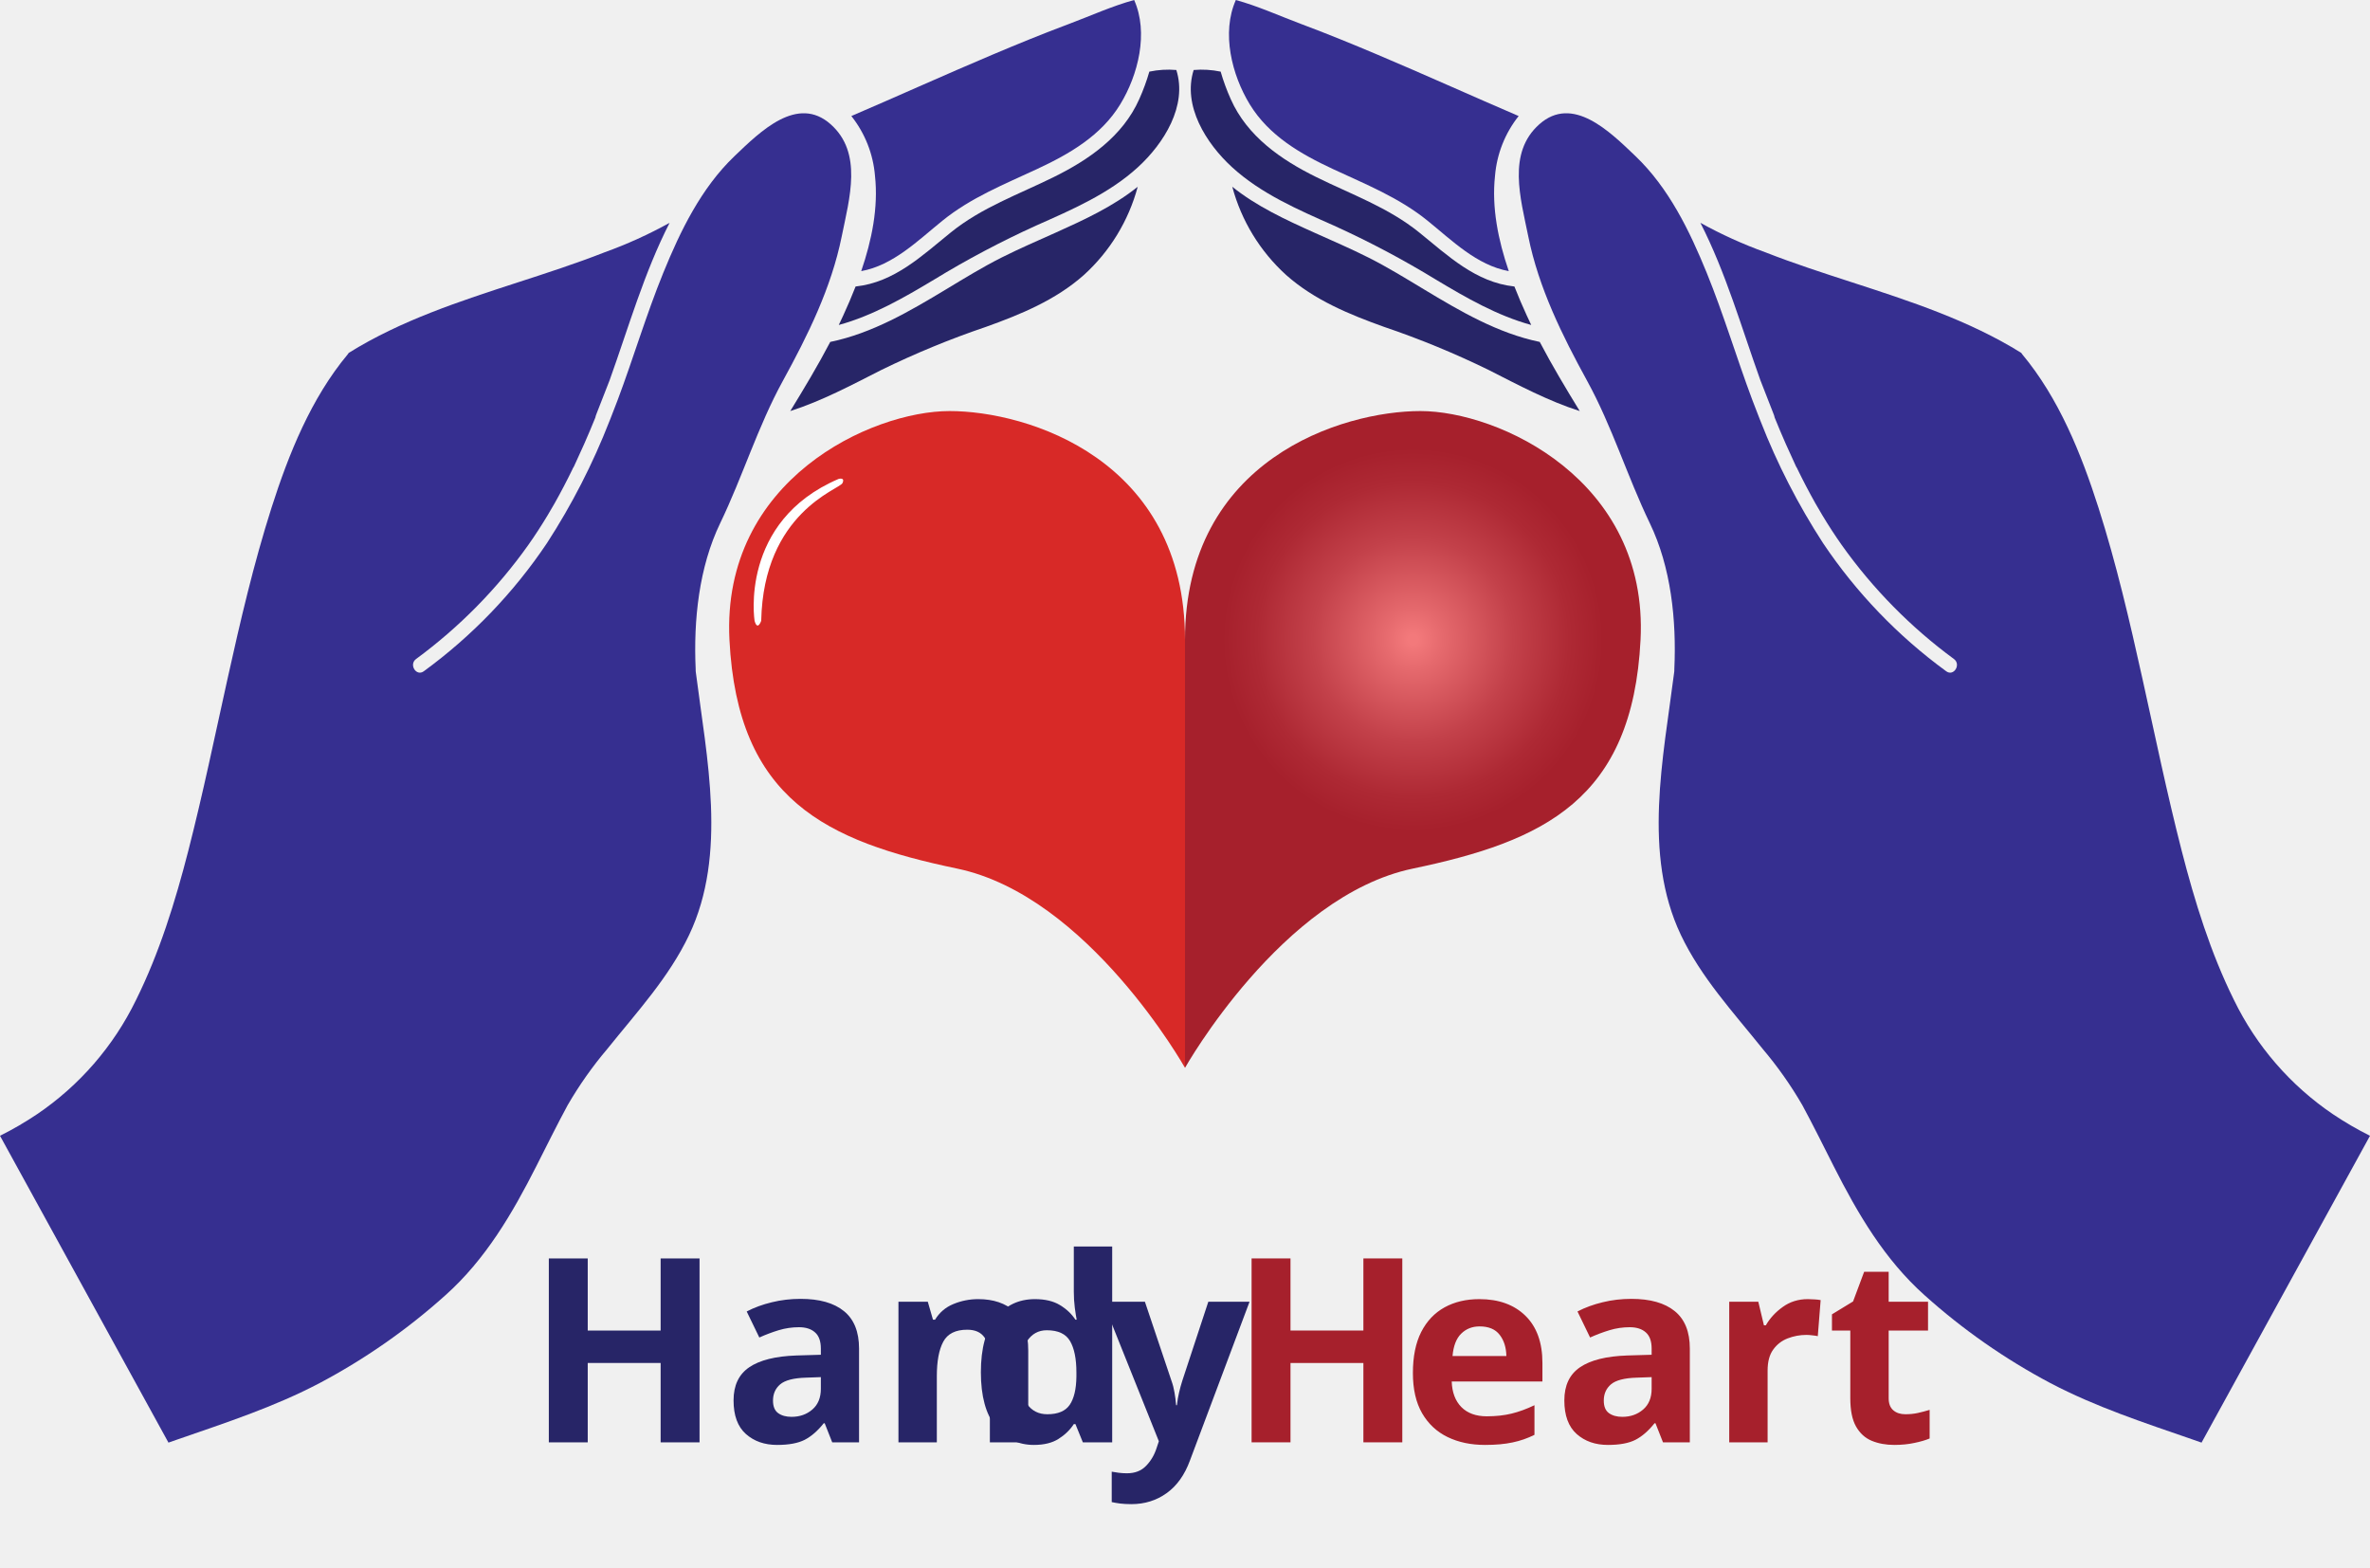
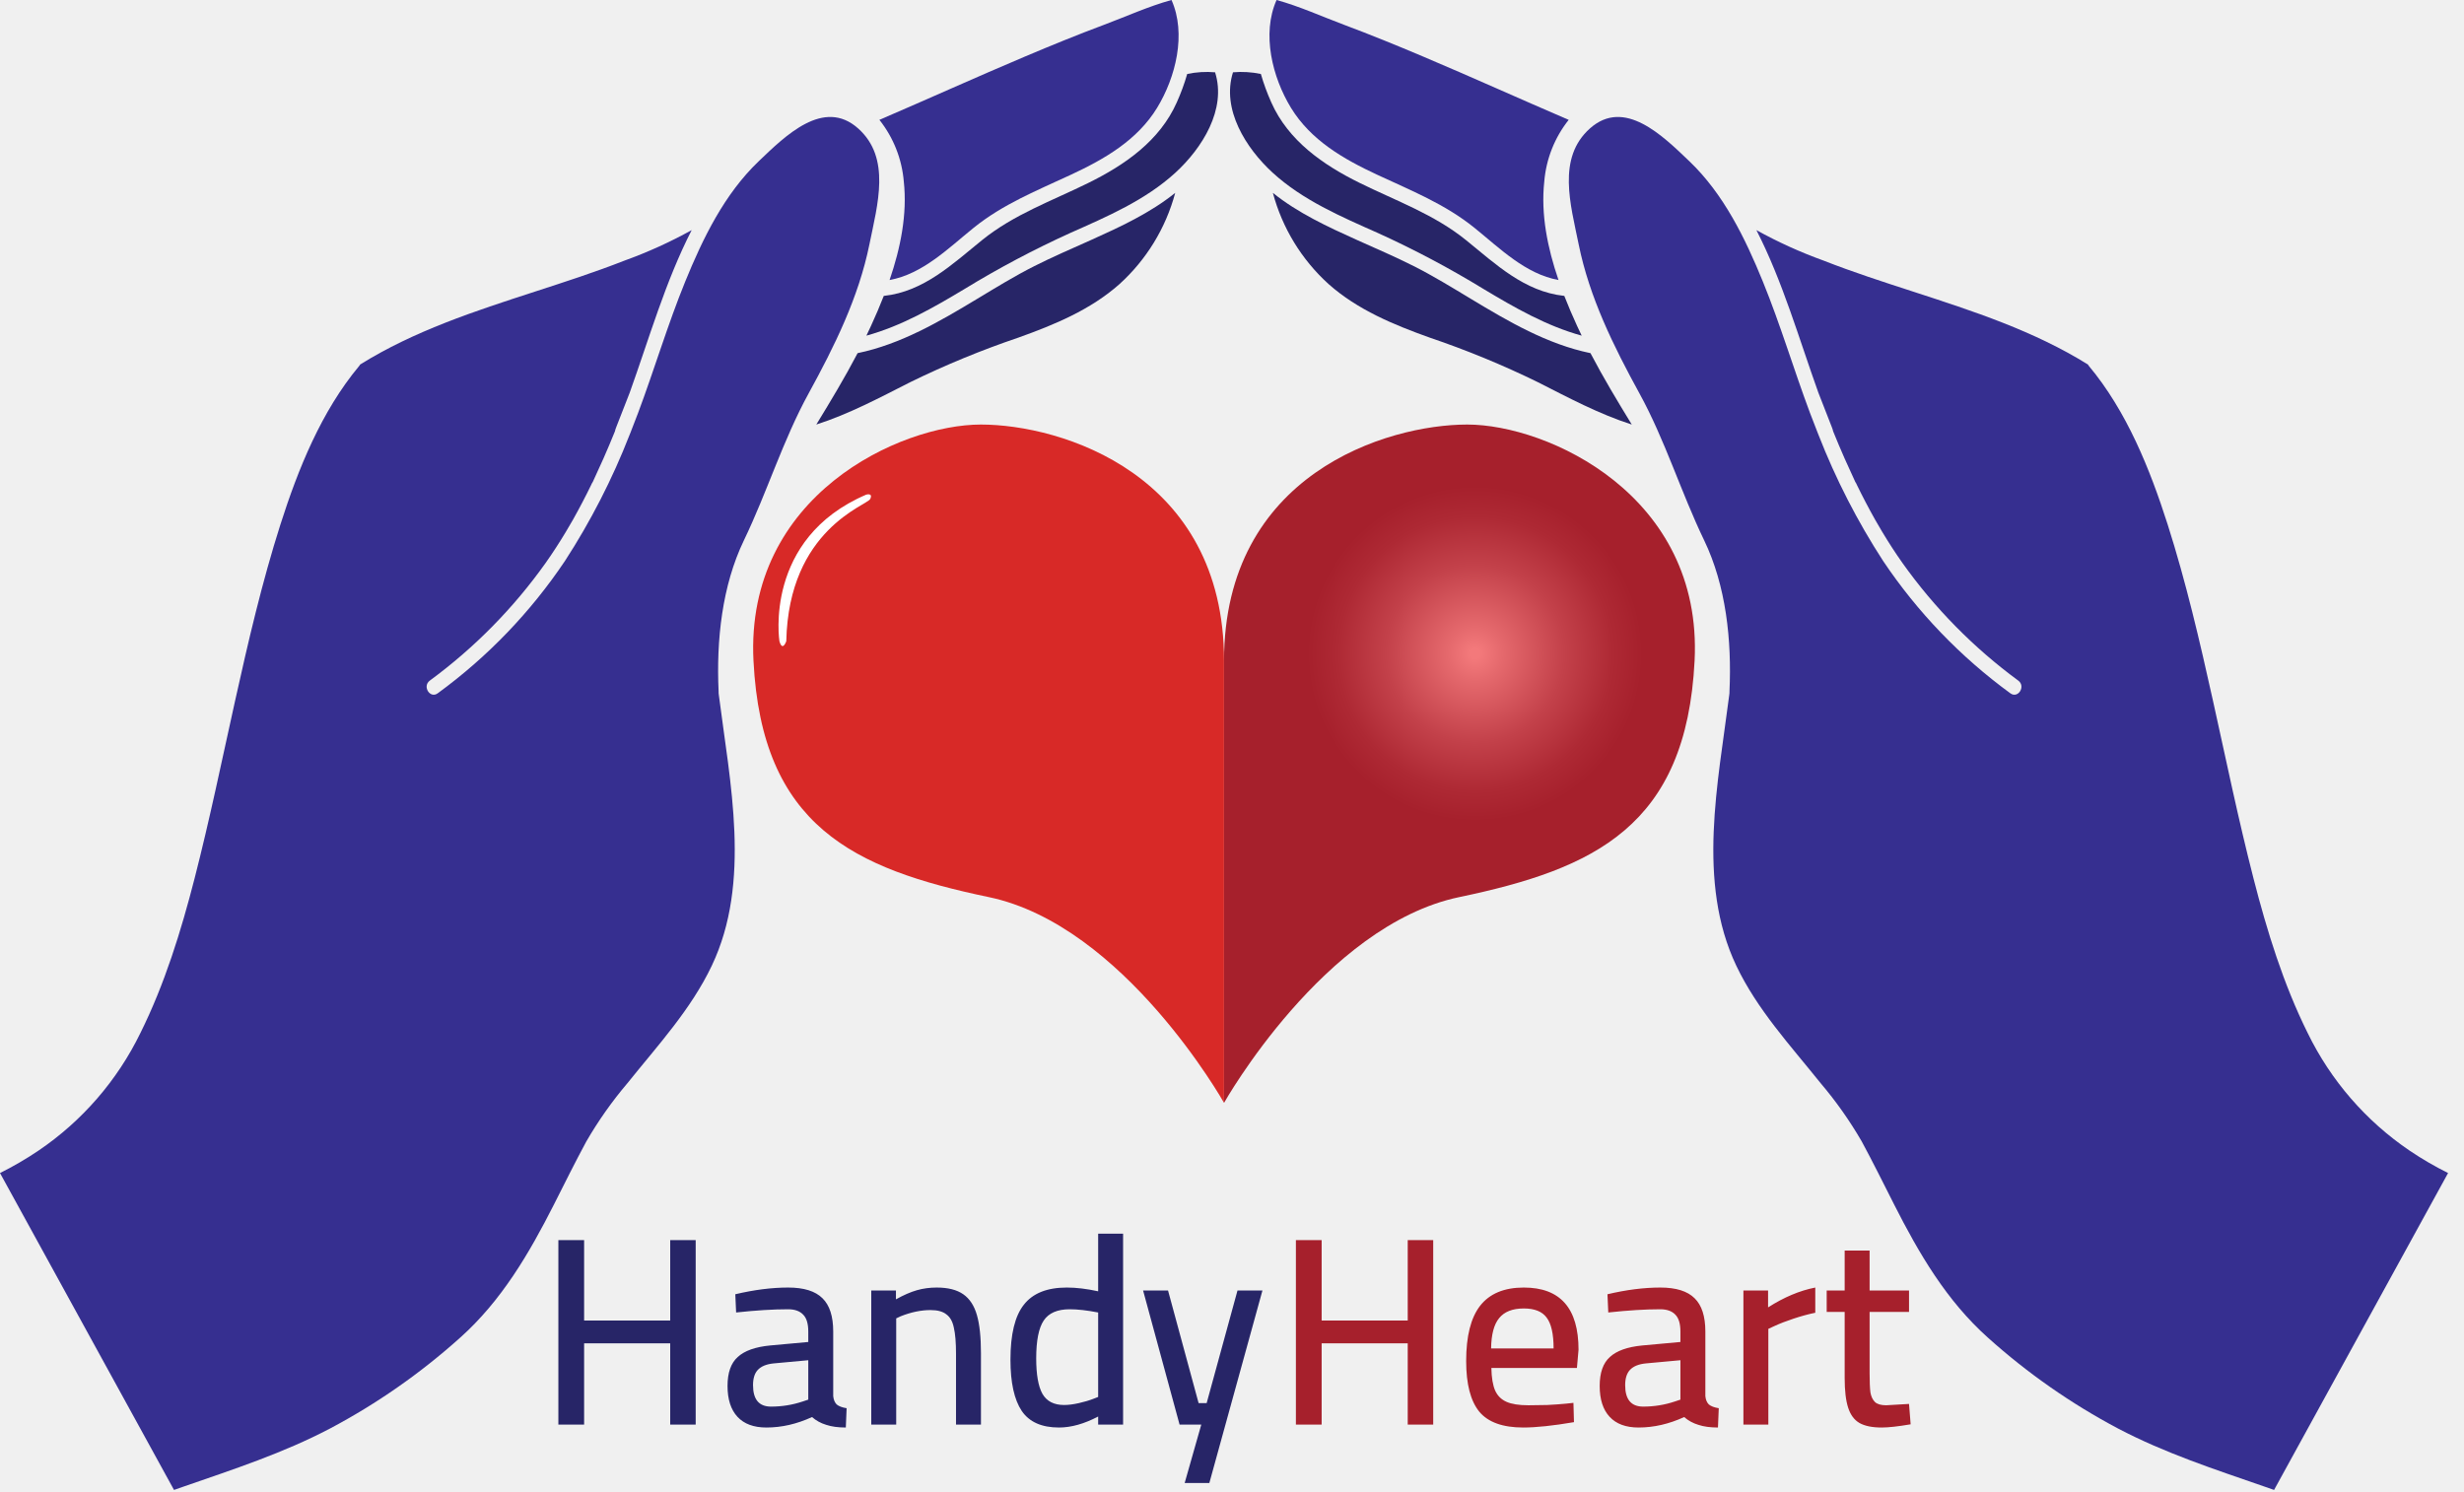
- <svg xmlns="http://www.w3.org/2000/svg" width="146.05mm" height="96.582mm" viewBox="0 0 414 273.775">
+ <svg xmlns="http://www.w3.org/2000/svg" width="147" height="89" viewBox="0 0 147 89" fill="none">
+   <path d="M41.504 73.992V85H39.984V80.152H34.848V85H33.312V73.992H34.848V78.792H39.984V73.992H41.504ZM45.724 85.176C44.967 85.176 44.391 84.963 43.996 84.536C43.602 84.109 43.404 83.496 43.404 82.696C43.404 81.907 43.607 81.331 44.013 80.968C44.418 80.595 45.063 80.365 45.949 80.28L48.221 80.072V79.448C48.221 78.979 48.119 78.643 47.916 78.44C47.714 78.227 47.415 78.12 47.02 78.12C46.124 78.12 45.09 78.184 43.916 78.312L43.868 77.224C44.999 76.957 46.05 76.824 47.02 76.824C47.959 76.824 48.642 77.037 49.069 77.464C49.495 77.88 49.709 78.541 49.709 79.448V83.304C49.73 83.517 49.799 83.683 49.916 83.8C50.044 83.907 50.242 83.981 50.508 84.024L50.461 85.176C50.002 85.176 49.612 85.123 49.292 85.016C48.972 84.92 48.69 84.765 48.444 84.552C47.538 84.968 46.631 85.176 45.724 85.176ZM45.996 83.928C46.647 83.928 47.276 83.827 47.885 83.624L48.221 83.512V81.16L46.141 81.352C45.724 81.395 45.415 81.523 45.212 81.736C45.02 81.939 44.925 82.243 44.925 82.648C44.925 83.501 45.282 83.928 45.996 83.928ZM51.979 77H53.451V77.528C53.91 77.272 54.326 77.091 54.699 76.984C55.072 76.877 55.467 76.824 55.883 76.824C56.555 76.824 57.083 76.957 57.467 77.224C57.851 77.491 58.123 77.907 58.283 78.472C58.443 79.027 58.523 79.784 58.523 80.744V85H57.035V80.776C57.035 80.104 56.992 79.587 56.907 79.224C56.832 78.851 56.683 78.584 56.459 78.424C56.246 78.253 55.931 78.168 55.515 78.168C54.95 78.168 54.358 78.291 53.739 78.536L53.467 78.664V85H51.979V77ZM63.179 85.176C62.144 85.176 61.403 84.845 60.955 84.184C60.507 83.512 60.283 82.493 60.283 81.128C60.283 79.613 60.55 78.52 61.083 77.848C61.616 77.165 62.469 76.824 63.643 76.824C64.208 76.824 64.832 76.899 65.515 77.048V73.608H67.003V85H65.515V84.52C64.683 84.957 63.904 85.176 63.179 85.176ZM63.483 83.832C63.739 83.832 64.032 83.795 64.363 83.72C64.694 83.645 64.981 83.56 65.227 83.464L65.515 83.352V78.312C64.853 78.184 64.288 78.12 63.819 78.12C63.083 78.12 62.566 78.344 62.267 78.792C61.968 79.24 61.819 79.992 61.819 81.048C61.819 82.008 61.941 82.712 62.187 83.16C62.443 83.608 62.875 83.832 63.483 83.832ZM71.668 85H70.372L68.196 77H69.684L71.508 83.72H71.988L73.828 77H75.316L72.148 88.488H70.676L71.668 85Z" fill="#272567" />
+   <path d="M85.504 73.992V85H83.984V80.152H78.848V85H77.312V73.992H78.848V78.792H83.984V73.992H85.504ZM90.878 85.176C89.652 85.176 88.777 84.861 88.254 84.232C87.732 83.592 87.47 82.584 87.47 81.208C87.47 79.725 87.748 78.627 88.302 77.912C88.868 77.187 89.737 76.824 90.91 76.824C93.086 76.824 94.174 78.061 94.174 80.536L94.078 81.624H88.974C88.985 82.2 89.06 82.648 89.198 82.968C89.337 83.277 89.561 83.501 89.87 83.64C90.18 83.779 90.617 83.848 91.182 83.848C91.513 83.848 91.886 83.843 92.302 83.832C92.718 83.811 93.092 83.784 93.422 83.752L93.87 83.704L93.902 84.856C92.654 85.069 91.646 85.176 90.878 85.176ZM92.686 80.456C92.686 79.592 92.548 78.979 92.27 78.616C92.004 78.253 91.55 78.072 90.91 78.072C90.238 78.072 89.748 78.264 89.438 78.648C89.129 79.021 88.969 79.624 88.958 80.456H92.686ZM97.756 85.176C96.998 85.176 96.422 84.963 96.028 84.536C95.633 84.109 95.436 83.496 95.436 82.696C95.436 81.907 95.638 81.331 96.044 80.968C96.449 80.595 97.094 80.365 97.98 80.28L100.252 80.072V79.448C100.252 78.979 100.15 78.643 99.948 78.44C99.745 78.227 99.446 78.12 99.052 78.12C98.156 78.12 97.121 78.184 95.948 78.312L95.9 77.224C97.03 76.957 98.081 76.824 99.052 76.824C99.99 76.824 100.673 77.037 101.1 77.464C101.526 77.88 101.74 78.541 101.74 79.448V83.304C101.761 83.517 101.83 83.683 101.948 83.8C102.076 83.907 102.273 83.981 102.54 84.024L102.492 85.176C102.033 85.176 101.644 85.123 101.324 85.016C101.004 84.92 100.721 84.765 100.476 84.552C99.569 84.968 98.662 85.176 97.756 85.176ZM98.028 83.928C98.678 83.928 99.308 83.827 99.916 83.624L100.252 83.512V81.16L98.172 81.352C97.756 81.395 97.446 81.523 97.244 81.736C97.052 81.939 96.956 82.243 96.956 82.648C96.956 83.501 97.313 83.928 98.028 83.928ZM104.01 77H105.482V78.008C106.432 77.4 107.37 77.005 108.298 76.824V78.328C107.882 78.413 107.45 78.531 107.002 78.68C106.554 78.829 106.181 78.973 105.882 79.112L105.498 79.288V85H104.01V77ZM112.259 85.176C111.693 85.176 111.251 85.085 110.931 84.904C110.621 84.723 110.397 84.419 110.259 83.992C110.12 83.565 110.051 82.973 110.051 82.216V78.28H108.979V77H110.051V74.616H111.539V77H113.891V78.28H111.539V81.944C111.539 82.445 111.555 82.824 111.587 83.08C111.629 83.325 111.72 83.517 111.859 83.656C111.997 83.784 112.221 83.848 112.531 83.848L113.891 83.768L113.987 84.984C113.24 85.112 112.664 85.176 112.259 85.176Z" fill="#A6202C" />
+   <path d="M36.766 25.483C36.731 25.565 36.704 25.65 36.686 25.736C36.466 26.282 36.237 26.824 35.999 27.363L35.389 28.702C35.391 28.73 35.276 28.883 35.282 28.907C34.935 29.622 34.567 30.325 34.178 31.018L33.752 31.745C33.374 32.374 32.975 32.991 32.552 33.59C30.637 36.283 28.304 38.653 25.641 40.61C25.18 40.95 25.655 41.708 26.117 41.365C29.088 39.196 31.657 36.523 33.706 33.468C35.241 31.101 36.531 28.584 37.556 25.956C37.578 25.908 37.598 25.859 37.616 25.808C37.769 25.422 37.919 25.034 38.065 24.645C39.039 22.046 39.828 19.38 40.876 16.808C41.931 14.219 43.218 11.576 45.263 9.622C46.856 8.099 49.138 5.833 51.191 7.659C53.177 9.423 52.349 12.205 51.869 14.579C51.227 17.746 49.783 20.663 48.241 23.475C46.708 26.267 45.764 29.373 44.38 32.243C43.077 34.947 42.73 38.205 42.871 41.246C42.867 41.283 42.867 41.32 42.872 41.357C42.874 41.374 42.876 41.392 42.878 41.41C42.878 41.414 42.879 41.419 42.88 41.424C42.88 41.436 42.882 41.447 42.884 41.459C43.547 46.691 44.836 52.631 42.467 57.615C41.219 60.24 39.24 62.375 37.441 64.62C36.518 65.706 35.694 66.874 34.98 68.107C34.31 69.346 33.687 70.609 33.05 71.865C31.566 74.794 29.919 77.612 27.447 79.819C25.093 81.933 22.49 83.751 19.694 85.233C16.891 86.705 13.931 87.667 10.952 88.701C10.762 88.767 10.571 88.833 10.381 88.9L0 69.991C0.791 69.598 1.555 69.153 2.288 68.659C4.899 66.891 6.999 64.467 8.379 61.631C9.825 58.719 10.802 55.553 11.609 52.41C12.511 48.893 13.245 45.337 14.03 41.793C14.812 38.27 15.632 34.739 16.728 31.299C17.792 27.97 19.174 24.535 21.435 21.828C21.456 21.802 21.475 21.775 21.491 21.746C24.713 19.739 28.334 18.563 31.921 17.398C33.71 16.816 35.502 16.238 37.254 15.55C38.638 15.051 39.979 14.443 41.265 13.73C39.699 16.788 38.729 20.192 37.57 23.424L36.766 25.483Z" fill="#362F90" />
+   <path d="M69.891 3.05176e-05C68.527 0.375 67.206 0.977 65.885 1.472C64.293 2.067 62.718 2.71 61.153 3.372C58.243 4.602 55.367 5.905 52.464 7.151C53.302 8.207 53.809 9.488 53.92 10.832C54.134 12.788 53.724 14.804 53.072 16.708C55.043 16.35 56.57 14.818 58.079 13.599C59.837 12.177 61.87 11.367 63.9 10.421C65.9 9.49 67.855 8.364 69.036 6.426C70.14 4.614 70.791 2.021 69.891 3.05176e-05" fill="#362F90" />
+   <path d="M72.491 4.314C71.935 4.265 71.374 4.299 70.828 4.414C70.66 4.994 70.452 5.561 70.205 6.111C69.188 8.403 67.105 9.842 64.936 10.912C62.761 11.986 60.499 12.783 58.59 14.326C56.819 15.759 55.111 17.395 52.746 17.653C52.739 17.654 52.732 17.654 52.726 17.654C52.487 18.267 52.229 18.864 51.965 19.44C51.875 19.637 51.783 19.832 51.689 20.027C53.785 19.451 55.692 18.354 57.555 17.236C59.586 15.995 61.691 14.88 63.858 13.897C66.054 12.922 68.336 11.943 70.131 10.298C71.718 8.842 73.188 6.52 72.491 4.314" fill="#272567" />
+   <path d="M70.112 11.508C68.621 12.709 66.815 13.545 65.1 14.316C63.965 14.827 62.821 15.315 61.709 15.877C60.542 16.465 59.425 17.153 58.306 17.827C56.064 19.179 53.752 20.537 51.164 21.071C50.404 22.524 49.557 23.931 48.7 25.331C50.653 24.706 52.477 23.73 54.304 22.803C56.395 21.78 58.549 20.892 60.753 20.145C62.904 19.375 65.057 18.488 66.788 16.951C68.396 15.494 69.55 13.605 70.112 11.508" fill="#272567" />
+   <path d="M109.284 25.483C109.319 25.565 109.346 25.65 109.364 25.736C109.585 26.282 109.813 26.824 110.051 27.363L110.661 28.702C110.659 28.73 110.774 28.883 110.768 28.907C111.115 29.622 111.483 30.325 111.873 31.018L112.298 31.745C112.676 32.374 113.075 32.991 113.498 33.59C115.413 36.283 117.746 38.653 120.409 40.61C120.87 40.95 120.395 41.708 119.933 41.365C116.962 39.196 114.393 36.524 112.344 33.468C110.809 31.102 109.519 28.584 108.494 25.956C108.472 25.908 108.452 25.859 108.435 25.808C108.281 25.422 108.131 25.034 107.985 24.645C107.012 22.046 106.222 19.38 105.174 16.808C104.119 14.219 102.833 11.576 100.787 9.622C99.194 8.099 96.912 5.833 94.859 7.659C92.873 9.423 93.701 12.205 94.182 14.579C94.823 17.746 96.267 20.663 97.809 23.475C99.342 26.267 100.286 29.373 101.67 32.243C102.973 34.947 103.32 38.205 103.179 41.246C103.183 41.283 103.183 41.32 103.178 41.357C103.176 41.374 103.174 41.392 103.172 41.41C103.172 41.414 103.172 41.419 103.17 41.424C103.17 41.436 103.168 41.447 103.166 41.459C102.503 46.691 101.214 52.631 103.583 57.615C104.831 60.24 106.81 62.375 108.609 64.62C109.532 65.706 110.356 66.874 111.07 68.107C111.74 69.346 112.363 70.609 113 71.865C114.484 74.794 116.131 77.612 118.603 79.819C120.957 81.933 123.56 83.751 126.356 85.233C129.159 86.705 132.119 87.667 135.098 88.701C135.288 88.767 135.479 88.833 135.669 88.9L146.05 69.991C145.259 69.598 144.495 69.153 143.762 68.659C141.151 66.891 139.051 64.467 137.671 61.631C136.225 58.719 135.248 55.553 134.441 52.41C133.539 48.893 132.805 45.337 132.02 41.793C131.238 38.27 130.418 34.739 129.322 31.299C128.258 27.97 126.876 24.535 124.615 21.828C124.594 21.802 124.575 21.775 124.559 21.746C121.336 19.739 117.716 18.563 114.129 17.398C112.34 16.816 110.547 16.238 108.796 15.55C107.412 15.051 106.071 14.443 104.785 13.73C106.351 16.788 107.321 20.192 108.48 23.424L109.284 25.483Z" fill="#362F90" />
+   <path d="M76.159 3.05176e-05C77.523 0.375 78.845 0.977 80.165 1.472C81.757 2.067 83.332 2.71 84.897 3.372C87.807 4.602 90.683 5.905 93.587 7.151C92.748 8.207 92.241 9.488 92.13 10.832C91.916 12.788 92.326 14.804 92.979 16.708C91.007 16.35 89.48 14.818 87.971 13.599C86.213 12.177 84.181 11.367 82.151 10.421C80.15 9.49 78.195 8.364 77.014 6.426C75.91 4.614 75.259 2.021 76.159 3.05176e-05" fill="#362F90" />
+   <path d="M73.559 4.314C74.115 4.265 74.676 4.299 75.222 4.414C75.39 4.994 75.598 5.561 75.845 6.111C76.862 8.403 78.945 9.842 81.114 10.912C83.29 11.986 85.552 12.783 87.46 14.326C89.231 15.759 90.939 17.395 93.305 17.653C93.311 17.654 93.318 17.654 93.324 17.654C93.564 18.267 93.821 18.864 94.085 19.44C94.175 19.637 94.267 19.832 94.362 20.027C92.265 19.451 90.358 18.354 88.495 17.236C86.464 15.995 84.359 14.88 82.192 13.897C79.996 12.922 77.714 11.943 75.919 10.298C74.332 8.842 72.862 6.52 73.559 4.314" fill="#272567" />
+   <path d="M75.939 11.508C77.429 12.709 79.236 13.545 80.95 14.316C82.085 14.827 83.229 15.315 84.341 15.877C85.508 16.465 86.625 17.153 87.744 17.827C89.986 19.179 92.298 20.537 94.886 21.071C95.647 22.524 96.493 23.931 97.35 25.331C95.397 24.706 93.573 23.73 91.747 22.803C89.656 21.78 87.501 20.892 85.297 20.145C83.146 19.375 80.993 18.488 79.263 16.951C77.654 15.494 76.5 13.605 75.939 11.508" fill="#272567" />
+   <path d="M73.025 65.805C73.025 65.805 78.982 55.215 87.061 53.527C95.14 51.839 100.602 49.287 101.098 39.423C101.594 29.56 92.337 25.331 87.534 25.331C82.73 25.331 73.025 28.297 73.025 39.423" fill="#A6202C" />
+   <path d="M88 49C93.523 49 98 44.523 98 39C98 33.477 93.523 29 88 29C82.477 29 78 33.477 78 39C78 44.523 82.477 49 88 49Z" fill="url(#paint0_radial)" />
+   <path d="M73.025 65.805C73.025 65.805 67.068 55.215 58.988 53.527C50.909 51.839 45.449 49.287 44.952 39.423C44.455 29.56 53.713 25.331 58.516 25.331C63.32 25.331 73.025 28.297 73.025 39.423" fill="#D82927" />
+   <path d="M46.5 38.257C46.5 38.257 45.536 32.142 51.675 29.515C51.675 29.515 52.096 29.387 51.917 29.772C51.738 30.157 47.051 31.567 46.909 38.257C46.909 38.257 46.684 38.913 46.5 38.257" fill="white" />
  <defs>
-     <style>.a{fill:none;}.b,.i{fill:#272567;}.c{fill:#362f90;}.d{fill:#d82927;}.e,.k{fill:#a6202c;}.f{clip-path:url(#a);}.g{fill:url(#b);}.h{fill:#fff;}.i,.k{font-size:45px;font-family:Cairo-SemiBold, Cairo;font-weight:700;}.j{letter-spacing:-0.016em;}.l{letter-spacing:-0.005em;}</style>
-     <clipPath id="a">
-       <path class="a" d="M213.5,111.808a33.316,33.316,0,1,0,33.315-33.475A33.395,33.395,0,0,0,213.5,111.808" />
-     </clipPath>
-     <radialGradient id="b" cx="-81" cy="666" r="1" gradientTransform="matrix(33.3162, 0, 0, -33.4751, 2945.423, 22406.208)" gradientUnits="userSpaceOnUse">
-       <stop offset="0" stop-color="#f3797b" />
-       <stop offset="0.026" stop-color="#f3797b" />
-       <stop offset="0.158" stop-color="#e5696d" />
-       <stop offset="0.527" stop-color="#c3414a" />
-       <stop offset="0.82" stop-color="#ae2934" />
-       <stop offset="1" stop-color="#a6202c" />
+     <radialGradient id="paint0_radial" cx="0" cy="0" r="1" gradientUnits="userSpaceOnUse" gradientTransform="translate(88 39) scale(10)">
+       <stop stop-color="#F3797B" />
+       <stop offset="0.03" stop-color="#F3797B" />
+       <stop offset="0.16" stop-color="#E5696D" />
+       <stop offset="0.53" stop-color="#C3414A" />
+       <stop offset="0.82" stop-color="#AE2934" />
+       <stop offset="1" stop-color="#A6202C" />
    </radialGradient>
  </defs>
-   <path class="b" d="M205.486,12.227a16.142,16.142,0,0,0-4.714.285,36.51,36.51,0,0,1-1.766,4.811c-2.882,6.495-8.787,10.574-14.936,13.609-6.166,3.045-12.577,5.302-17.987,9.676-5.022,4.063-9.863,8.701-16.568,9.431a.369.369,0,0,1-.056.004c-.678,1.738-1.409,3.43-2.157,5.062q-.383.837-.783,1.663c5.944-1.632,11.349-4.743,16.628-7.911a165.138,165.138,0,0,1,17.869-9.464c6.225-2.765,12.692-5.539,17.78-10.202,4.5-4.128,8.667-10.709,6.69-16.964" />
-   <path class="b" d="M198.741,32.623c-4.226,3.403-9.345,5.772-14.206,7.958-3.217,1.449-6.459,2.833-9.612,4.424-3.307,1.667-6.474,3.618-9.646,5.529-6.355,3.831-12.909,7.68-20.246,9.194-2.155,4.12-4.555,8.108-6.983,12.076,5.535-1.77,10.705-4.537,15.883-7.166a154.358,154.358,0,0,1,18.283-7.535c6.097-2.183,12.2-4.697,17.105-9.053a31.972,31.972,0,0,0,9.422-15.427" />
-   <path class="c" d="M198.117,0c-3.866,1.062-7.613,2.77-11.355,4.172-4.514,1.688-8.978,3.51-13.415,5.387-8.248,3.487-16.402,7.18-24.631,10.711a19.342,19.342,0,0,1,4.129,10.434c.606,5.546-.555,11.261-2.406,16.657,5.589-1.015,9.916-5.357,14.195-8.813,4.982-4.032,10.745-6.328,16.499-9.008,5.67-2.64,11.211-5.83,14.56-11.325,3.129-5.135,4.975-12.485,2.424-18.215" />
-   <path class="c" d="M104.218,72.236a3.756,3.756,0,0,0-.227.718q-.936,2.317-1.947,4.61l-1.729,3.797c.007.077-.32.511-.302.581q-1.476,3.038-3.132,5.982l-1.205,2.061c-1.073,1.783-2.203,3.533-3.403,5.231a87.925,87.925,0,0,1-19.59,19.898c-1.306.966.04,3.113,1.349,2.141a89.295,89.295,0,0,0,21.514-22.384,117.842,117.842,0,0,0,10.911-21.294,4.47,4.47,0,0,0,.17-.419q.652-1.644,1.273-3.298c2.761-7.366,4.999-14.925,7.969-22.214,2.989-7.341,6.638-14.832,12.436-20.372,4.515-4.316,10.984-10.738,16.804-5.563,5.63,5.001,3.282,12.885,1.92,19.614-1.819,8.979-5.913,17.247-10.284,25.219-4.345,7.914-7.02,16.719-10.944,24.855-3.694,7.664-4.676,16.898-4.277,25.519a1.28,1.28,0,0,0,.002.315c.006.049.013.098.019.149a.133.133,0,0,0,.004.04.651.651,0,0,0,.013.1c1.878,14.831,5.532,31.669-1.183,45.797-3.537,7.44-9.147,13.492-14.247,19.855a67.627,67.627,0,0,0-6.977,9.886c-1.898,3.512-3.663,7.091-5.469,10.651-4.208,8.303-8.876,16.291-15.883,22.548a109.789,109.789,0,0,1-21.978,15.345c-7.946,4.175-16.334,6.902-24.78,9.831-.539.187-1.079.374-1.618.565L0,198.4a57.38,57.38,0,0,0,6.485-3.775,51.038,51.038,0,0,0,17.266-19.922c4.099-8.256,6.87-17.229,9.156-26.139,2.556-9.97,4.638-20.05,6.863-30.095,2.217-9.988,4.54-19.997,7.649-29.746,3.014-9.439,6.932-19.175,13.341-26.849a1.456,1.456,0,0,0,.159-.233c9.135-5.687,19.397-9.021,29.566-12.325,5.071-1.648,10.152-3.288,15.117-5.238a77.946,77.946,0,0,0,11.37-5.159c-4.439,8.669-7.188,18.319-10.475,27.481Z" />
-   <path class="b" d="M208.514,12.227a16.142,16.142,0,0,1,4.714.285,36.51,36.51,0,0,0,1.766,4.811c2.882,6.495,8.786,10.574,14.936,13.609,6.166,3.045,12.578,5.302,17.988,9.676,5.021,4.063,9.862,8.701,16.567,9.431a.369.369,0,0,0,.056.004c.678,1.738,1.409,3.43,2.157,5.062q.383.837.783,1.663c-5.944-1.632-11.349-4.743-16.629-7.911a165.03,165.03,0,0,0-17.868-9.464c-6.225-2.765-12.692-5.539-17.78-10.202-4.5-4.128-8.667-10.709-6.69-16.964" />
-   <path class="b" d="M215.259,32.623c4.226,3.403,9.346,5.772,14.206,7.958,3.217,1.449,6.459,2.833,9.611,4.424,3.308,1.667,6.474,3.618,9.648,5.529,6.354,3.831,12.908,7.68,20.245,9.194,2.155,4.12,4.555,8.108,6.983,12.076-5.535-1.77-10.705-4.537-15.882-7.166a154.442,154.442,0,0,0-18.284-7.535c-6.097-2.183-12.2-4.697-17.104-9.053a31.966,31.966,0,0,1-9.423-15.427" />
-   <path class="c" d="M215.883,0c3.866,1.062,7.613,2.77,11.355,4.172,4.515,1.688,8.978,3.51,13.415,5.387,8.247,3.487,16.402,7.18,24.631,10.711a19.342,19.342,0,0,0-4.129,10.434c-.606,5.546.555,11.261,2.406,16.657-5.589-1.015-9.917-5.357-14.194-8.813-4.984-4.032-10.745-6.328-16.499-9.008-5.671-2.64-11.212-5.83-14.561-11.325-3.129-5.135-4.975-12.485-2.424-18.215" />
-   <path class="c" d="M309.782,72.236a3.756,3.756,0,0,1,.227.718q.936,2.317,1.947,4.61l1.728,3.797c-.006.077.321.511.303.581q1.476,3.038,3.132,5.982l1.205,2.061c1.072,1.783,2.203,3.533,3.403,5.231a87.925,87.925,0,0,0,19.59,19.898c1.306.966-.04,3.113-1.349,2.141a89.273,89.273,0,0,1-21.513-22.384,117.782,117.782,0,0,1-10.912-21.294,4.21,4.21,0,0,1-.169-.419q-.654-1.644-1.274-3.298c-2.76-7.366-4.999-14.925-7.969-22.214-2.99-7.341-6.637-14.832-12.436-20.372-4.515-4.316-10.984-10.738-16.804-5.563-5.63,5.001-3.282,12.885-1.92,19.614,1.819,8.979,5.913,17.247,10.284,25.219,4.345,7.914,7.02,16.719,10.943,24.855,3.695,7.664,4.677,16.898,4.278,25.519a1.331,1.331,0,0,1-.002.315c-.006.049-.013.098-.019.149a.133.133,0,0,1-.004.04.651.651,0,0,1-.013.1c-1.878,14.831-5.533,31.669,1.183,45.797,3.538,7.44,9.147,13.492,14.247,19.855a67.703,67.703,0,0,1,6.977,9.886c1.898,3.512,3.664,7.091,5.469,10.651,4.207,8.303,8.875,16.291,15.883,22.548a109.817,109.817,0,0,0,21.978,15.345c7.946,4.175,16.335,6.902,24.78,9.831.539.187,1.079.374,1.618.565L414,198.4a57.292,57.292,0,0,1-6.485-3.775,51.038,51.038,0,0,1-17.266-19.922c-4.099-8.256-6.869-17.229-9.156-26.139-2.556-9.97-4.638-20.05-6.864-30.095-2.216-9.988-4.539-19.997-7.648-29.746-3.014-9.439-6.933-19.175-13.341-26.849a1.456,1.456,0,0,1-.159-.233c-9.136-5.687-19.397-9.021-29.566-12.325-5.071-1.648-10.153-3.288-15.117-5.238a77.898,77.898,0,0,1-11.37-5.159c4.439,8.669,7.189,18.319,10.475,27.481Z" />
-   <path class="d" d="M207,186.535s-16.886-30.021-39.789-34.805c-22.901-4.784-38.38-12.018-39.788-39.978s24.834-39.948,38.45-39.948S207,80.211,207,111.752" />
-   <path class="e" d="M207,186.535s16.887-30.021,39.788-34.805,38.382-12.018,39.789-39.978-24.834-39.948-38.45-39.948S207,80.211,207,111.752" />
-   <g class="f">
-     <rect class="g" x="213.5" y="78.333" width="66.632" height="66.95" />
-   </g>
-   <path class="h" d="M131.811,108.444s-2.734-17.333,14.668-24.779c0,0,1.194-.364.687.727s-13.792,5.09-14.197,24.052c0,0-.637,1.861-1.158,0" />
-   <text class="i" transform="translate(91.8239 251.9502)">Han<tspan class="j" x="77.489" y="0">d</tspan>
-     <tspan x="100.844" y="0">y</tspan>
-   </text>
-   <text class="k" transform="translate(214.5842 251.9502)">
-     <tspan class="l">H</tspan>
-     <tspan x="30.194" y="0">eart</tspan>
-   </text>
</svg>
